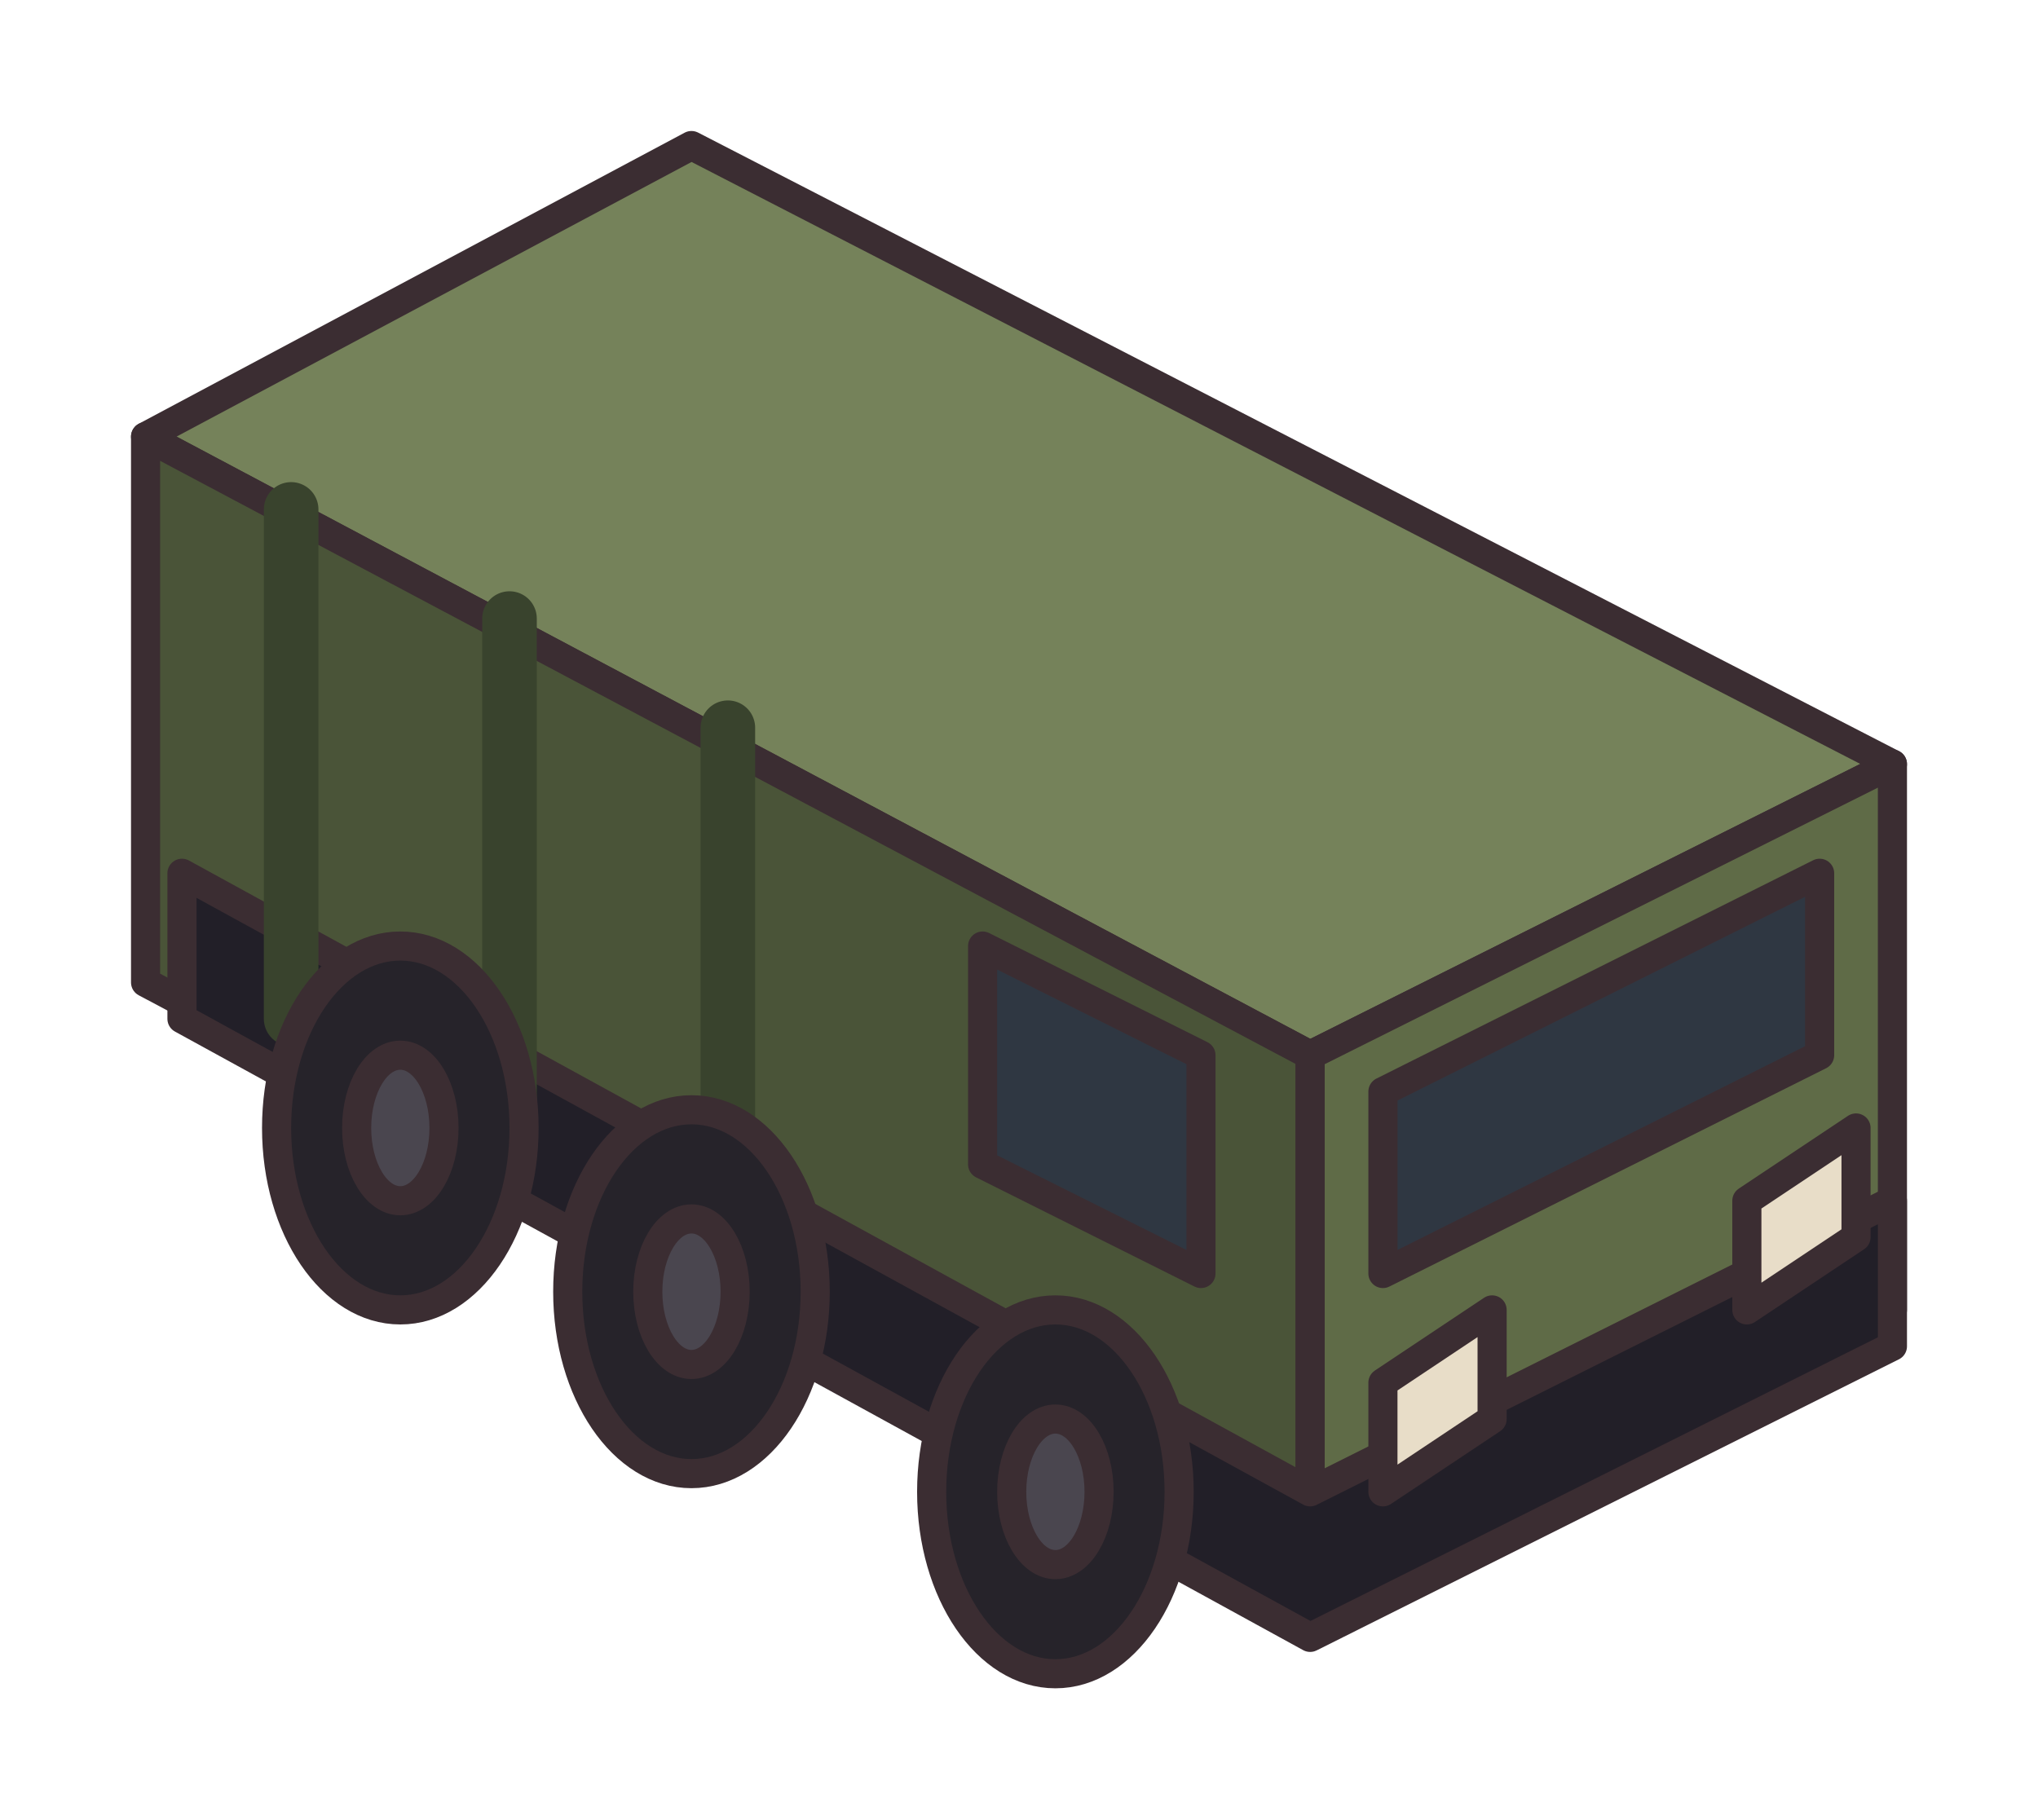
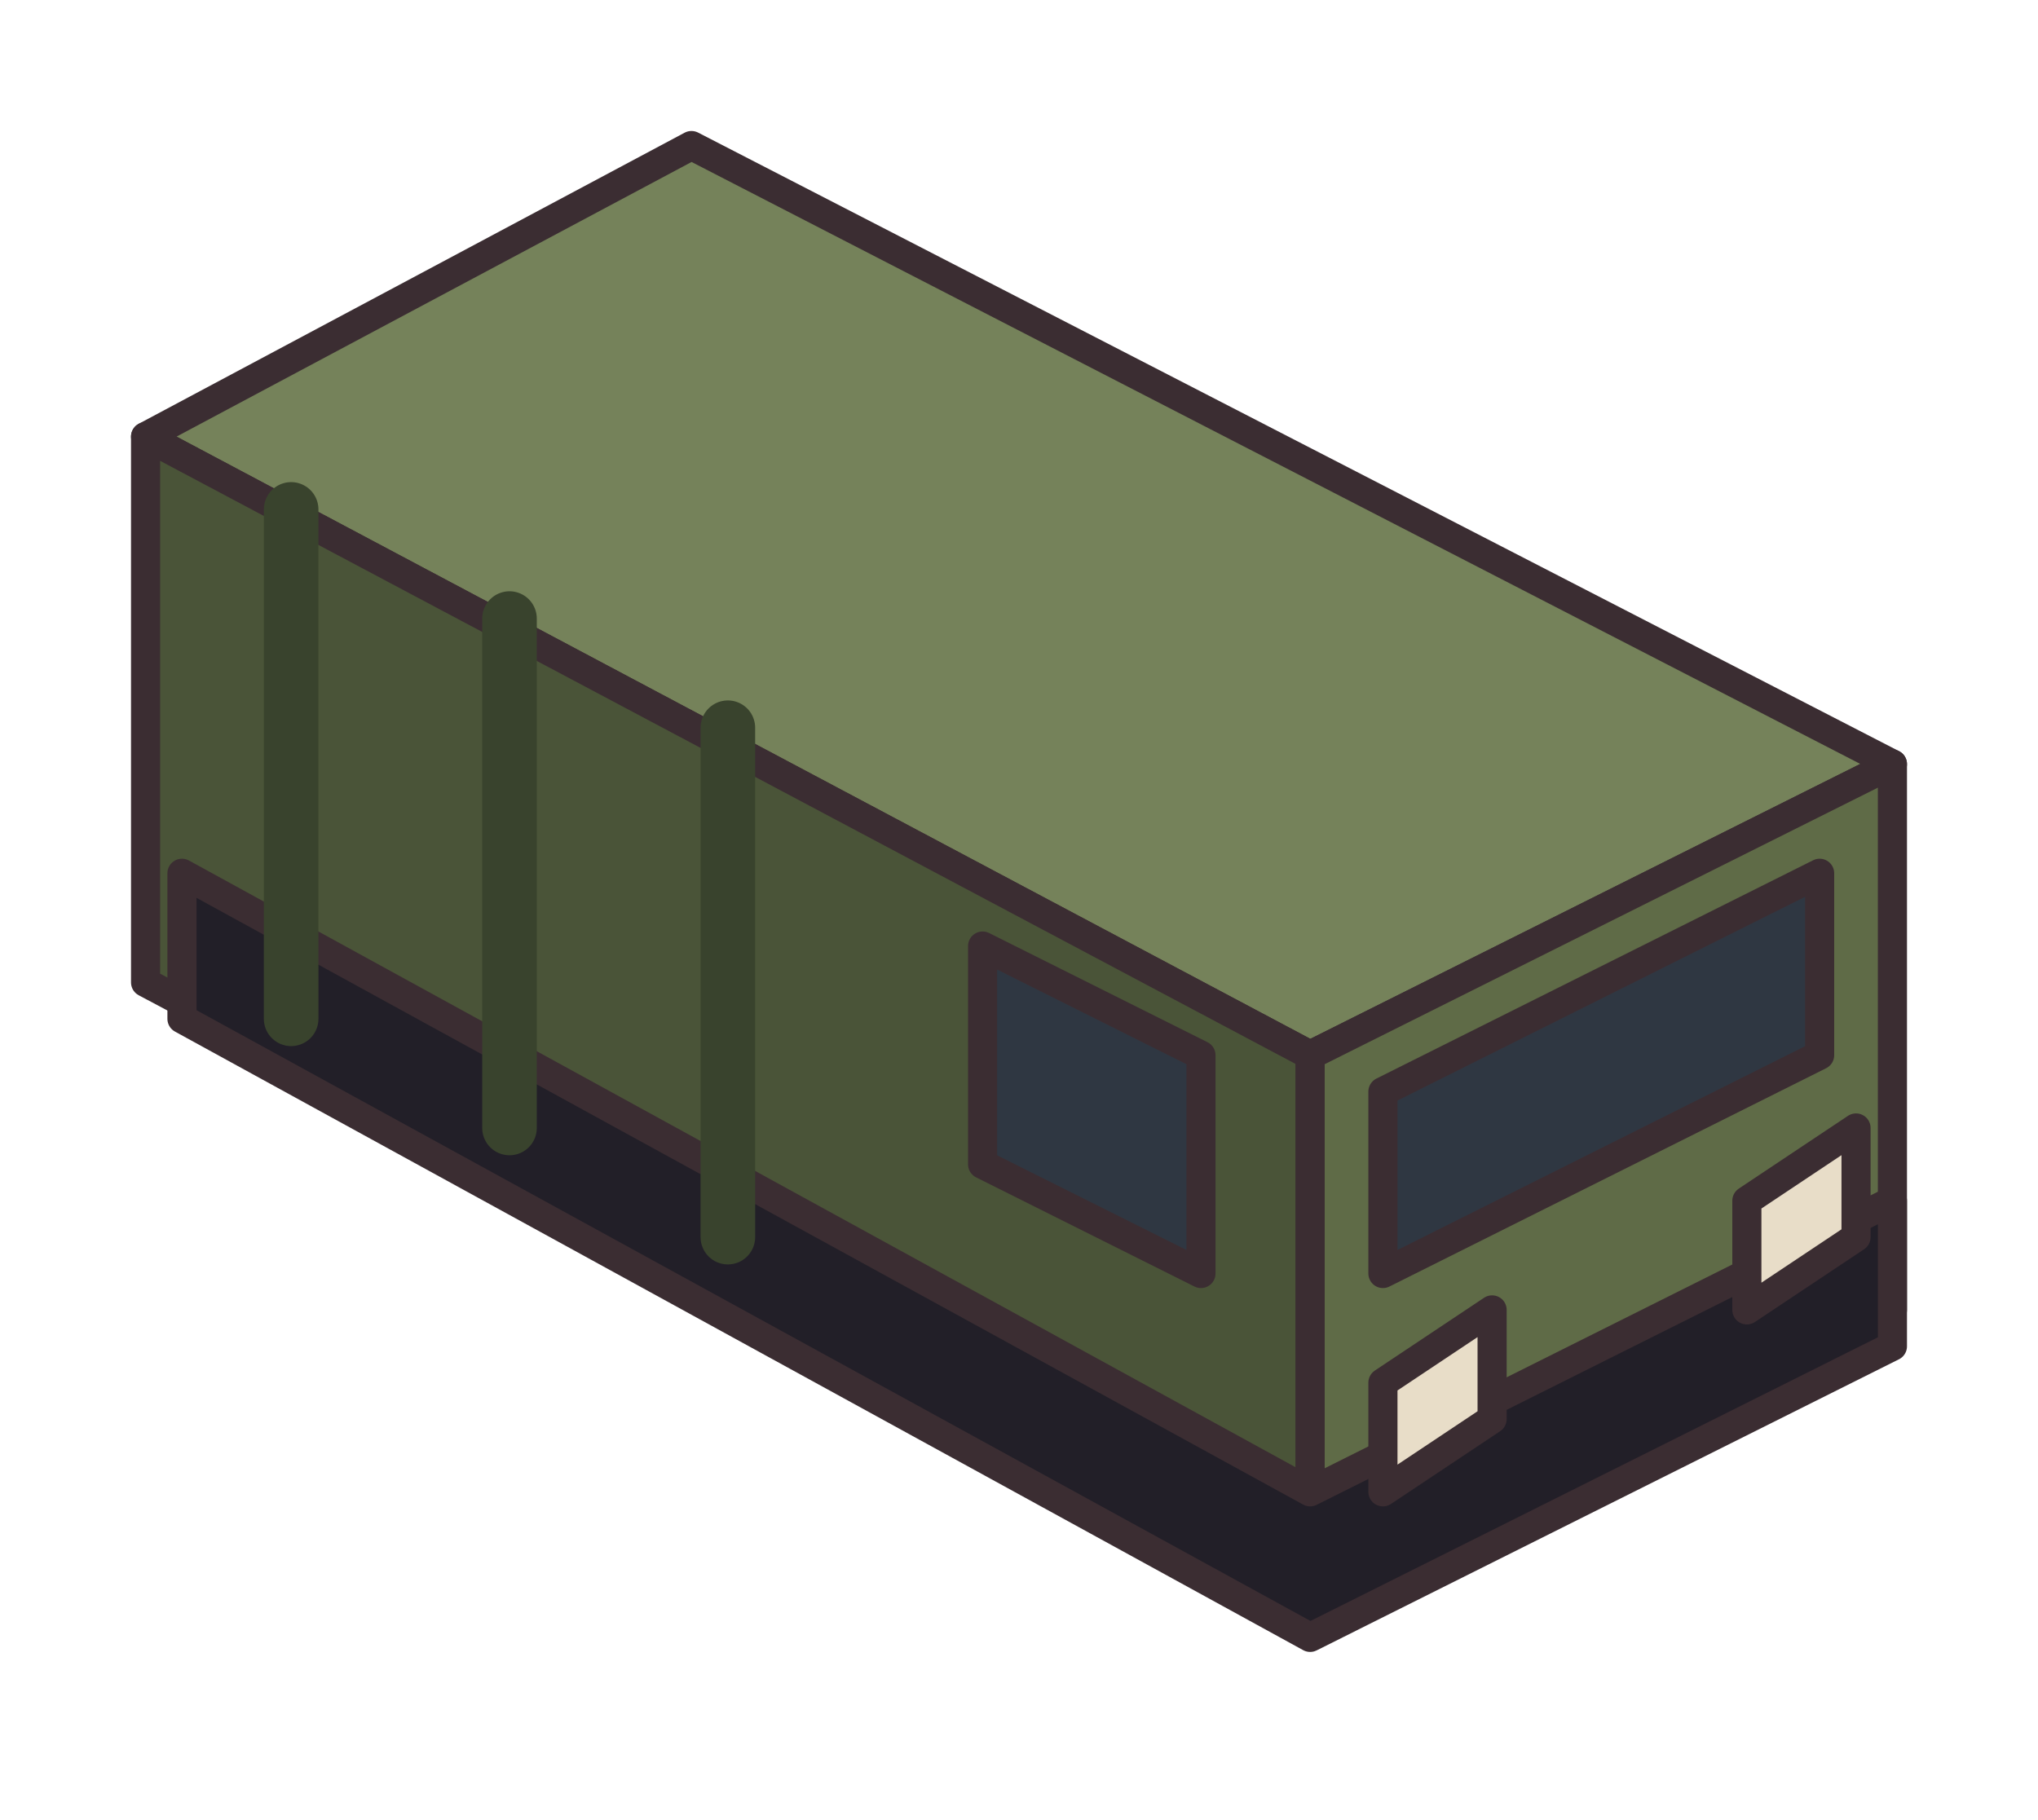
<svg xmlns="http://www.w3.org/2000/svg" width="56" height="50" viewBox="0 0 56 50" shape-rendering="geometricPrecision" stroke="#3b2d32" stroke-width="0.8" stroke-linejoin="round" stroke-linecap="round">
  <path d="M4 12 L19 4 L52 21 L36 29 Z" fill="#75825a" />
  <path d="M4 12 L36 29 L36 44 L4 27 Z" fill="#4a5438" />
  <path d="M36 29 L52 21 L52 36 L36 44 Z" fill="#5f6b47" />
  <path d="M5 24 L36 41 L52 33 L52 37 L36 45 L5 28 Z" fill="#221f28" />
  <path d="M27 26 L33 29 L33 35 L27 32 Z" fill="#2f3742" />
  <path d="M38 30 L50 24 L50 29 L38 35 Z" fill="#2f3742" />
  <path d="M38 38 L41 36 L41 39 L38 41 Z M48 33 L51 31 L51 34 L48 36 Z" fill="#e8ddc8" />
  <path d="M8 14 L8 28 M14 17 L14 31 M20 20 L20 34" fill="#5f6b47" stroke="#39432d" stroke-width="1.5" />
-   <ellipse cx="11" cy="31" rx="3.4" ry="5" fill="#26232a" />
-   <ellipse cx="19" cy="35.5" rx="3.4" ry="5" fill="#26232a" />
-   <ellipse cx="19" cy="35.5" rx="1.2" ry="2" fill="#4a464f" />
-   <ellipse cx="29" cy="41" rx="3.4" ry="5" fill="#26232a" />
-   <ellipse cx="11" cy="31" rx="1.2" ry="2" fill="#4a464f" />
-   <ellipse cx="29" cy="41" rx="1.2" ry="2" fill="#4a464f" />
</svg>
